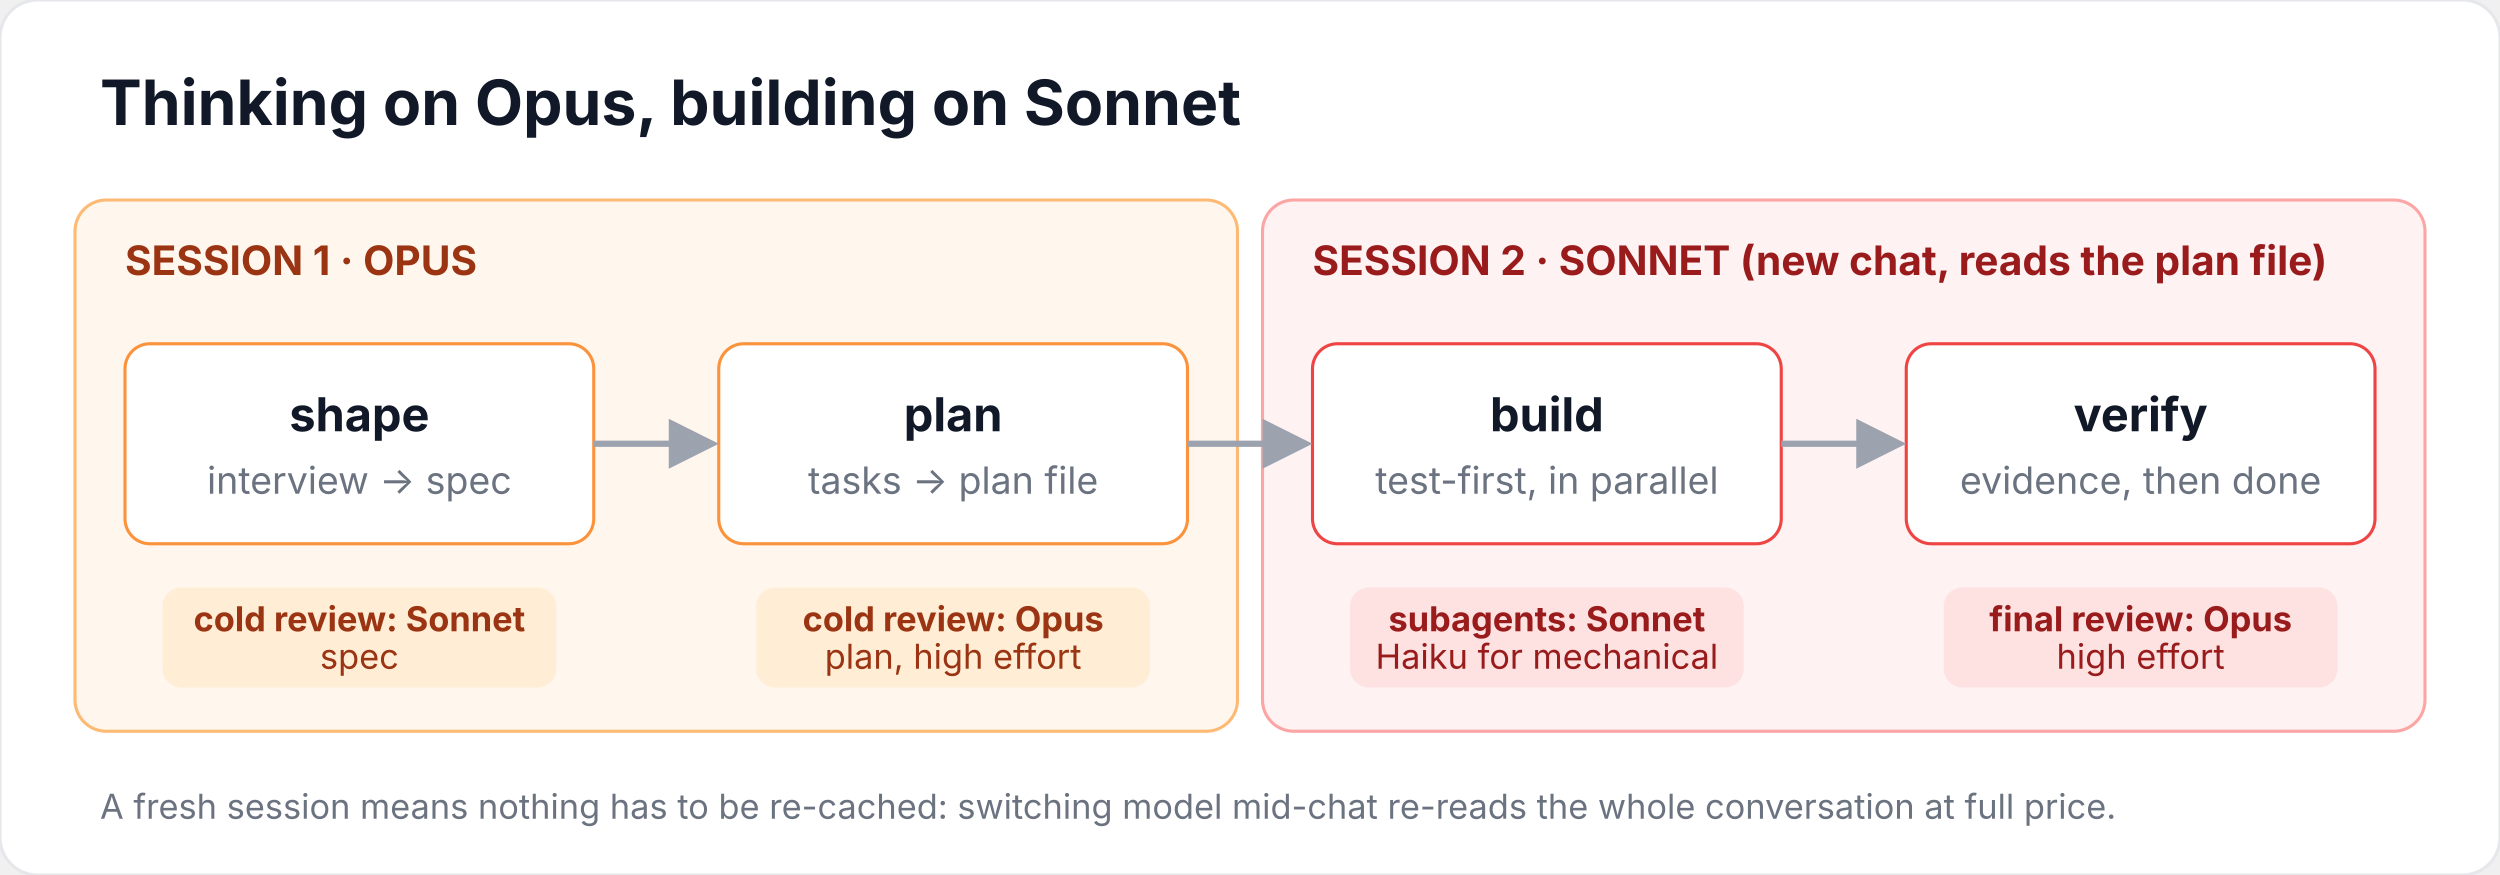
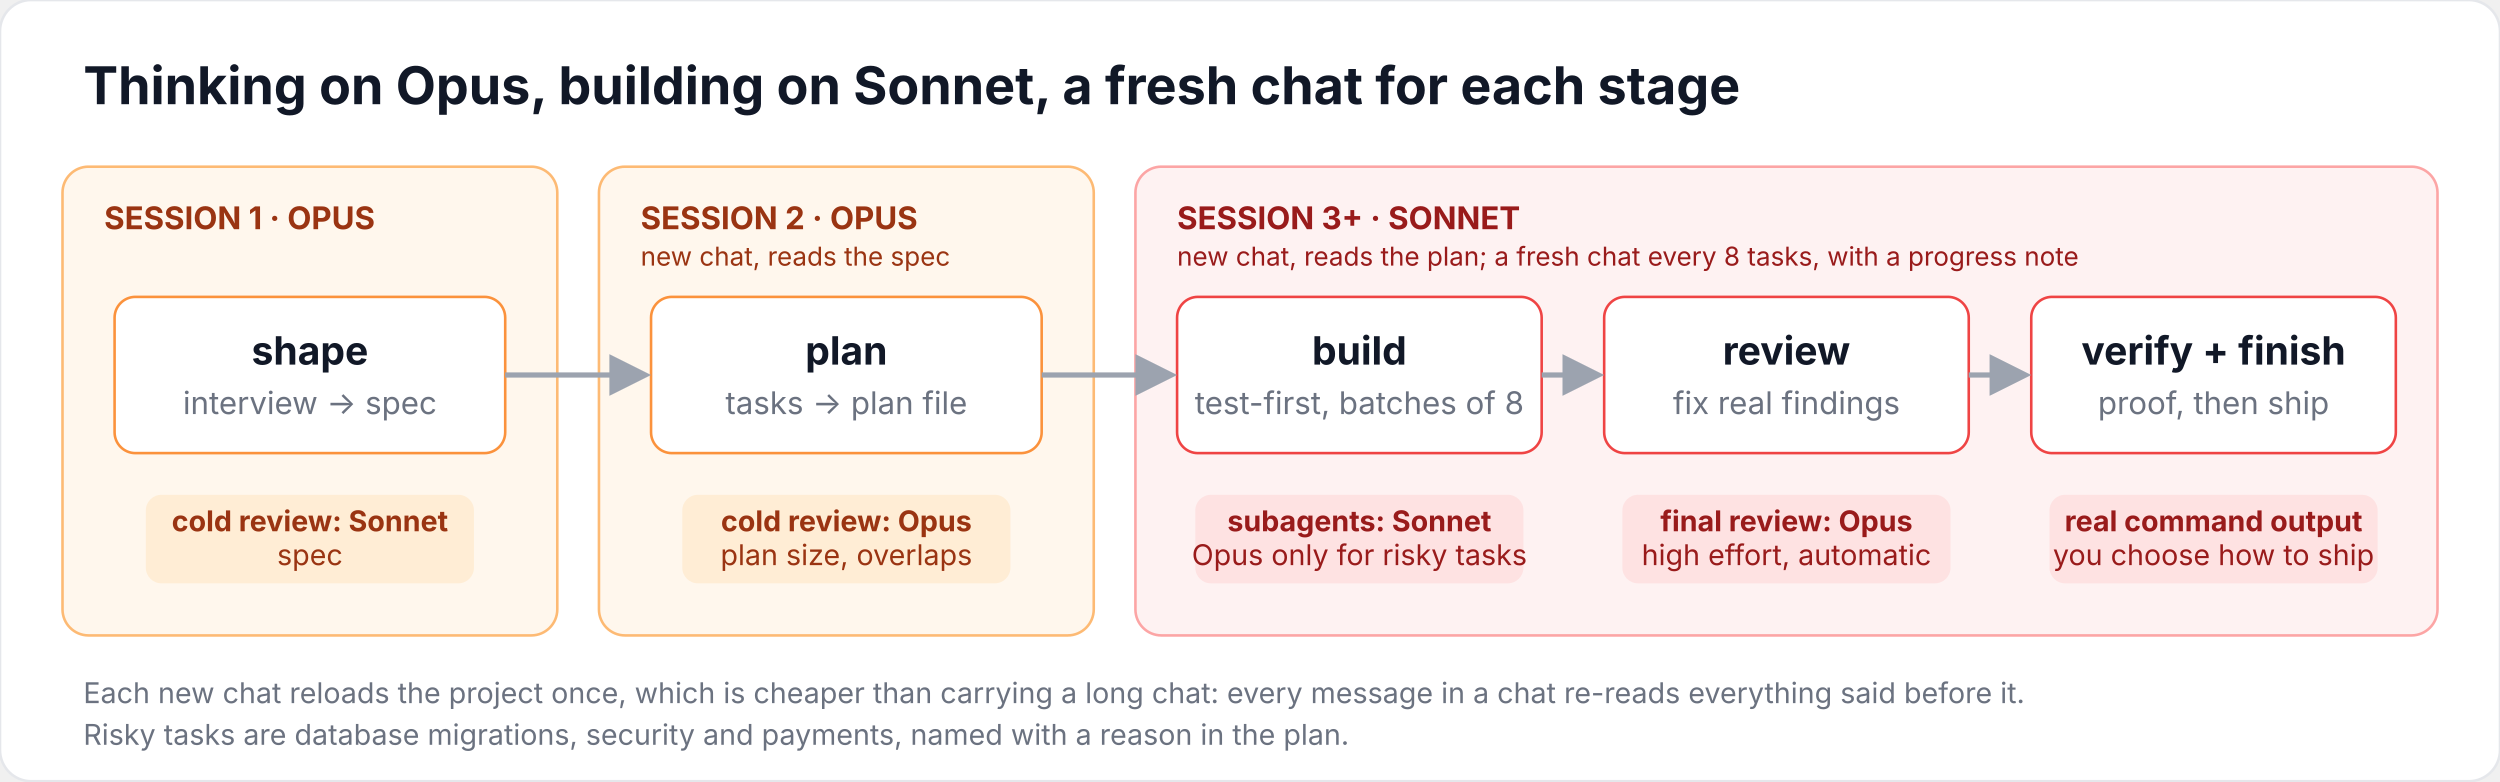
- <svg xmlns="http://www.w3.org/2000/svg" viewBox="0 0 800 280" role="img" aria-labelledby="t d" font-family="Inter, 'Segoe UI', Helvetica, Arial, sans-serif">
-   <rect width="800" height="280" rx="12" fill="#ffffff" stroke="#e5e7eb" />
-   <text x="32" y="40" font-size="20" font-weight="700" fill="#111827">Thinking on Opus, building on Sonnet</text>
+ <svg xmlns="http://www.w3.org/2000/svg" viewBox="0 0 960 300" role="img" aria-labelledby="t d" font-family="Inter, 'Segoe UI', Helvetica, Arial, sans-serif">
+   <rect width="960" height="300" rx="12" fill="#ffffff" stroke="#e5e7eb" />
+   <text x="32" y="40" font-size="20" font-weight="700" fill="#111827">Thinking on Opus, building on Sonnet, a fresh chat for each stage</text>
  <defs>
    <marker id="a" markerWidth="8" markerHeight="8" refX="6" refY="4" orient="auto">
      <path d="M0 0L8 4L0 8Z" fill="#9ca3af" />
    </marker>
  </defs>
-   <rect x="24" y="64" width="372" height="170" rx="10" fill="#fff7ed" stroke="#fdba74" />
-   <text x="40" y="88" font-size="13" font-weight="700" fill="#9a3412">SESSION 1 · OPUS</text>
-   <rect x="404" y="64" width="372" height="170" rx="10" fill="#fef2f2" stroke="#fca5a5" />
-   <text x="420" y="88" font-size="13" font-weight="700" fill="#991b1b">SESSION 2 · SONNET (new chat, reads the plan file)</text>
+   <rect x="24" y="64" width="190" height="180" rx="10" fill="#fff7ed" stroke="#fdba74" />
+   <text x="40" y="88" font-size="12" font-weight="700" fill="#9a3412">SESSION 1 · OPUS</text>
+   <rect x="230" y="64" width="190" height="180" rx="10" fill="#fff7ed" stroke="#fdba74" />
+   <text x="246" y="88" font-size="12" font-weight="700" fill="#9a3412">SESSION 2 · OPUS</text>
+   <text x="246" y="102" font-size="10" fill="#9a3412">new chat, reads the spec</text>
+   <rect x="436" y="64" width="500" height="180" rx="10" fill="#fef2f2" stroke="#fca5a5" />
+   <text x="452" y="88" font-size="12" font-weight="700" fill="#991b1b">SESSION 3+ · SONNET</text>
+   <text x="452" y="102" font-size="10" fill="#991b1b">new chat, reads the plan; a fresh chat every 8 tasks, with a progress note</text>
  <g font-size="15" font-weight="700" fill="#111827" text-anchor="middle">
-     <rect x="40" y="110" width="150" height="64" rx="8" fill="#ffffff" stroke="#fb923c" />
-     <text x="115" y="138">shape</text>
-     <text x="115" y="158" font-size="12" font-weight="400" fill="#6b7280">interview → spec</text>
-     <rect x="230" y="110" width="150" height="64" rx="8" fill="#ffffff" stroke="#fb923c" />
-     <text x="305" y="138">plan</text>
-     <text x="305" y="158" font-size="12" font-weight="400" fill="#6b7280">tasks → plan file</text>
-     <rect x="420" y="110" width="150" height="64" rx="8" fill="#ffffff" stroke="#ef4444" />
-     <text x="495" y="138">build</text>
-     <text x="495" y="158" font-size="12" font-weight="400" fill="#6b7280">test-first, in parallel</text>
-     <rect x="610" y="110" width="150" height="64" rx="8" fill="#ffffff" stroke="#ef4444" />
-     <text x="685" y="138">verify</text>
-     <text x="685" y="158" font-size="12" font-weight="400" fill="#6b7280">evidence, then done</text>
+     <rect x="44" y="114" width="150" height="60" rx="8" fill="#ffffff" stroke="#fb923c" />
+     <text x="119" y="140">shape</text>
+     <text x="119" y="159" font-size="12" font-weight="400" fill="#6b7280">interview → spec</text>
+     <rect x="250" y="114" width="150" height="60" rx="8" fill="#ffffff" stroke="#fb923c" />
+     <text x="325" y="140">plan</text>
+     <text x="325" y="159" font-size="12" font-weight="400" fill="#6b7280">tasks → plan file</text>
+     <rect x="452" y="114" width="140" height="60" rx="8" fill="#ffffff" stroke="#ef4444" />
+     <text x="522" y="140">build</text>
+     <text x="522" y="159" font-size="12" font-weight="400" fill="#6b7280">test-first, batches of 8</text>
+     <rect x="616" y="114" width="140" height="60" rx="8" fill="#ffffff" stroke="#ef4444" />
+     <text x="686" y="140">review</text>
+     <text x="686" y="159" font-size="12" font-weight="400" fill="#6b7280">fix real findings</text>
+     <rect x="780" y="114" width="140" height="60" rx="8" fill="#ffffff" stroke="#ef4444" />
+     <text x="850" y="140">verify + finish</text>
+     <text x="850" y="159" font-size="12" font-weight="400" fill="#6b7280">proof, then ship</text>
  </g>
  <g stroke="#9ca3af" stroke-width="2" marker-end="url(#a)">
-     <path d="M190 142H226" />
-     <path d="M380 142H416" />
-     <path d="M570 142H606" />
+     <path d="M194 144H246" />
+     <path d="M400 144H448" />
+     <path d="M592 144H612" />
+     <path d="M756 144H776" />
  </g>
  <g font-size="11" font-weight="700" text-anchor="middle">
-     <rect x="52" y="188" width="126" height="32" rx="6" fill="#ffedd5" />
-     <text x="115" y="202" fill="#9a3412">cold review: Sonnet</text>
-     <text x="115" y="214" font-weight="400" fill="#9a3412">spec</text>
-     <rect x="242" y="188" width="126" height="32" rx="6" fill="#ffedd5" />
-     <text x="305" y="202" fill="#9a3412">cold review: Opus</text>
-     <text x="305" y="214" font-weight="400" fill="#9a3412">plan, high effort</text>
-     <rect x="432" y="188" width="126" height="32" rx="6" fill="#fee2e2" />
-     <text x="495" y="202" fill="#991b1b">subagents: Sonnet</text>
-     <text x="495" y="214" font-weight="400" fill="#991b1b">Haiku for mechanical</text>
-     <rect x="622" y="188" width="126" height="32" rx="6" fill="#fee2e2" />
-     <text x="685" y="202" fill="#991b1b">final review: Opus</text>
-     <text x="685" y="214" font-weight="400" fill="#991b1b">high effort</text>
+     <rect x="56" y="190" width="126" height="34" rx="6" fill="#ffedd5" />
+     <text x="119" y="204" fill="#9a3412">cold review: Sonnet</text>
+     <text x="119" y="217" font-weight="400" fill="#9a3412">spec</text>
+     <rect x="262" y="190" width="126" height="34" rx="6" fill="#ffedd5" />
+     <text x="325" y="204" fill="#9a3412">cold review: Opus</text>
+     <text x="325" y="217" font-weight="400" fill="#9a3412">plan size, overlaps</text>
+     <rect x="459" y="190" width="126" height="34" rx="6" fill="#fee2e2" />
+     <text x="522" y="204" fill="#991b1b">subagents: Sonnet</text>
+     <text x="522" y="217" font-weight="400" fill="#991b1b">Opus only for risky tasks</text>
+     <rect x="623" y="190" width="126" height="34" rx="6" fill="#fee2e2" />
+     <text x="686" y="204" fill="#991b1b">final review: Opus</text>
+     <text x="686" y="217" font-weight="400" fill="#991b1b">high effort, automatic</text>
+     <rect x="787" y="190" width="126" height="34" rx="6" fill="#fee2e2" />
+     <text x="850" y="204" fill="#991b1b">real command output</text>
+     <text x="850" y="217" font-weight="400" fill="#991b1b">you choose how to ship</text>
  </g>
-   <text x="32" y="262" font-size="11" fill="#6b7280">A fresh session means nothing has to be re-cached: switching model mid-chat re-reads the whole conversation at full price.</text>
+   <text x="32" y="270" font-size="11" fill="#6b7280">Each new chat reloads the project once, which is cheaper than carrying a long chat: every message in a chat re-reads everything said before it.</text>
+   <text x="32" y="286" font-size="11" fill="#6b7280">Risky tasks are database migrations, security and payments, named with a reason in the plan.</text>
</svg>
